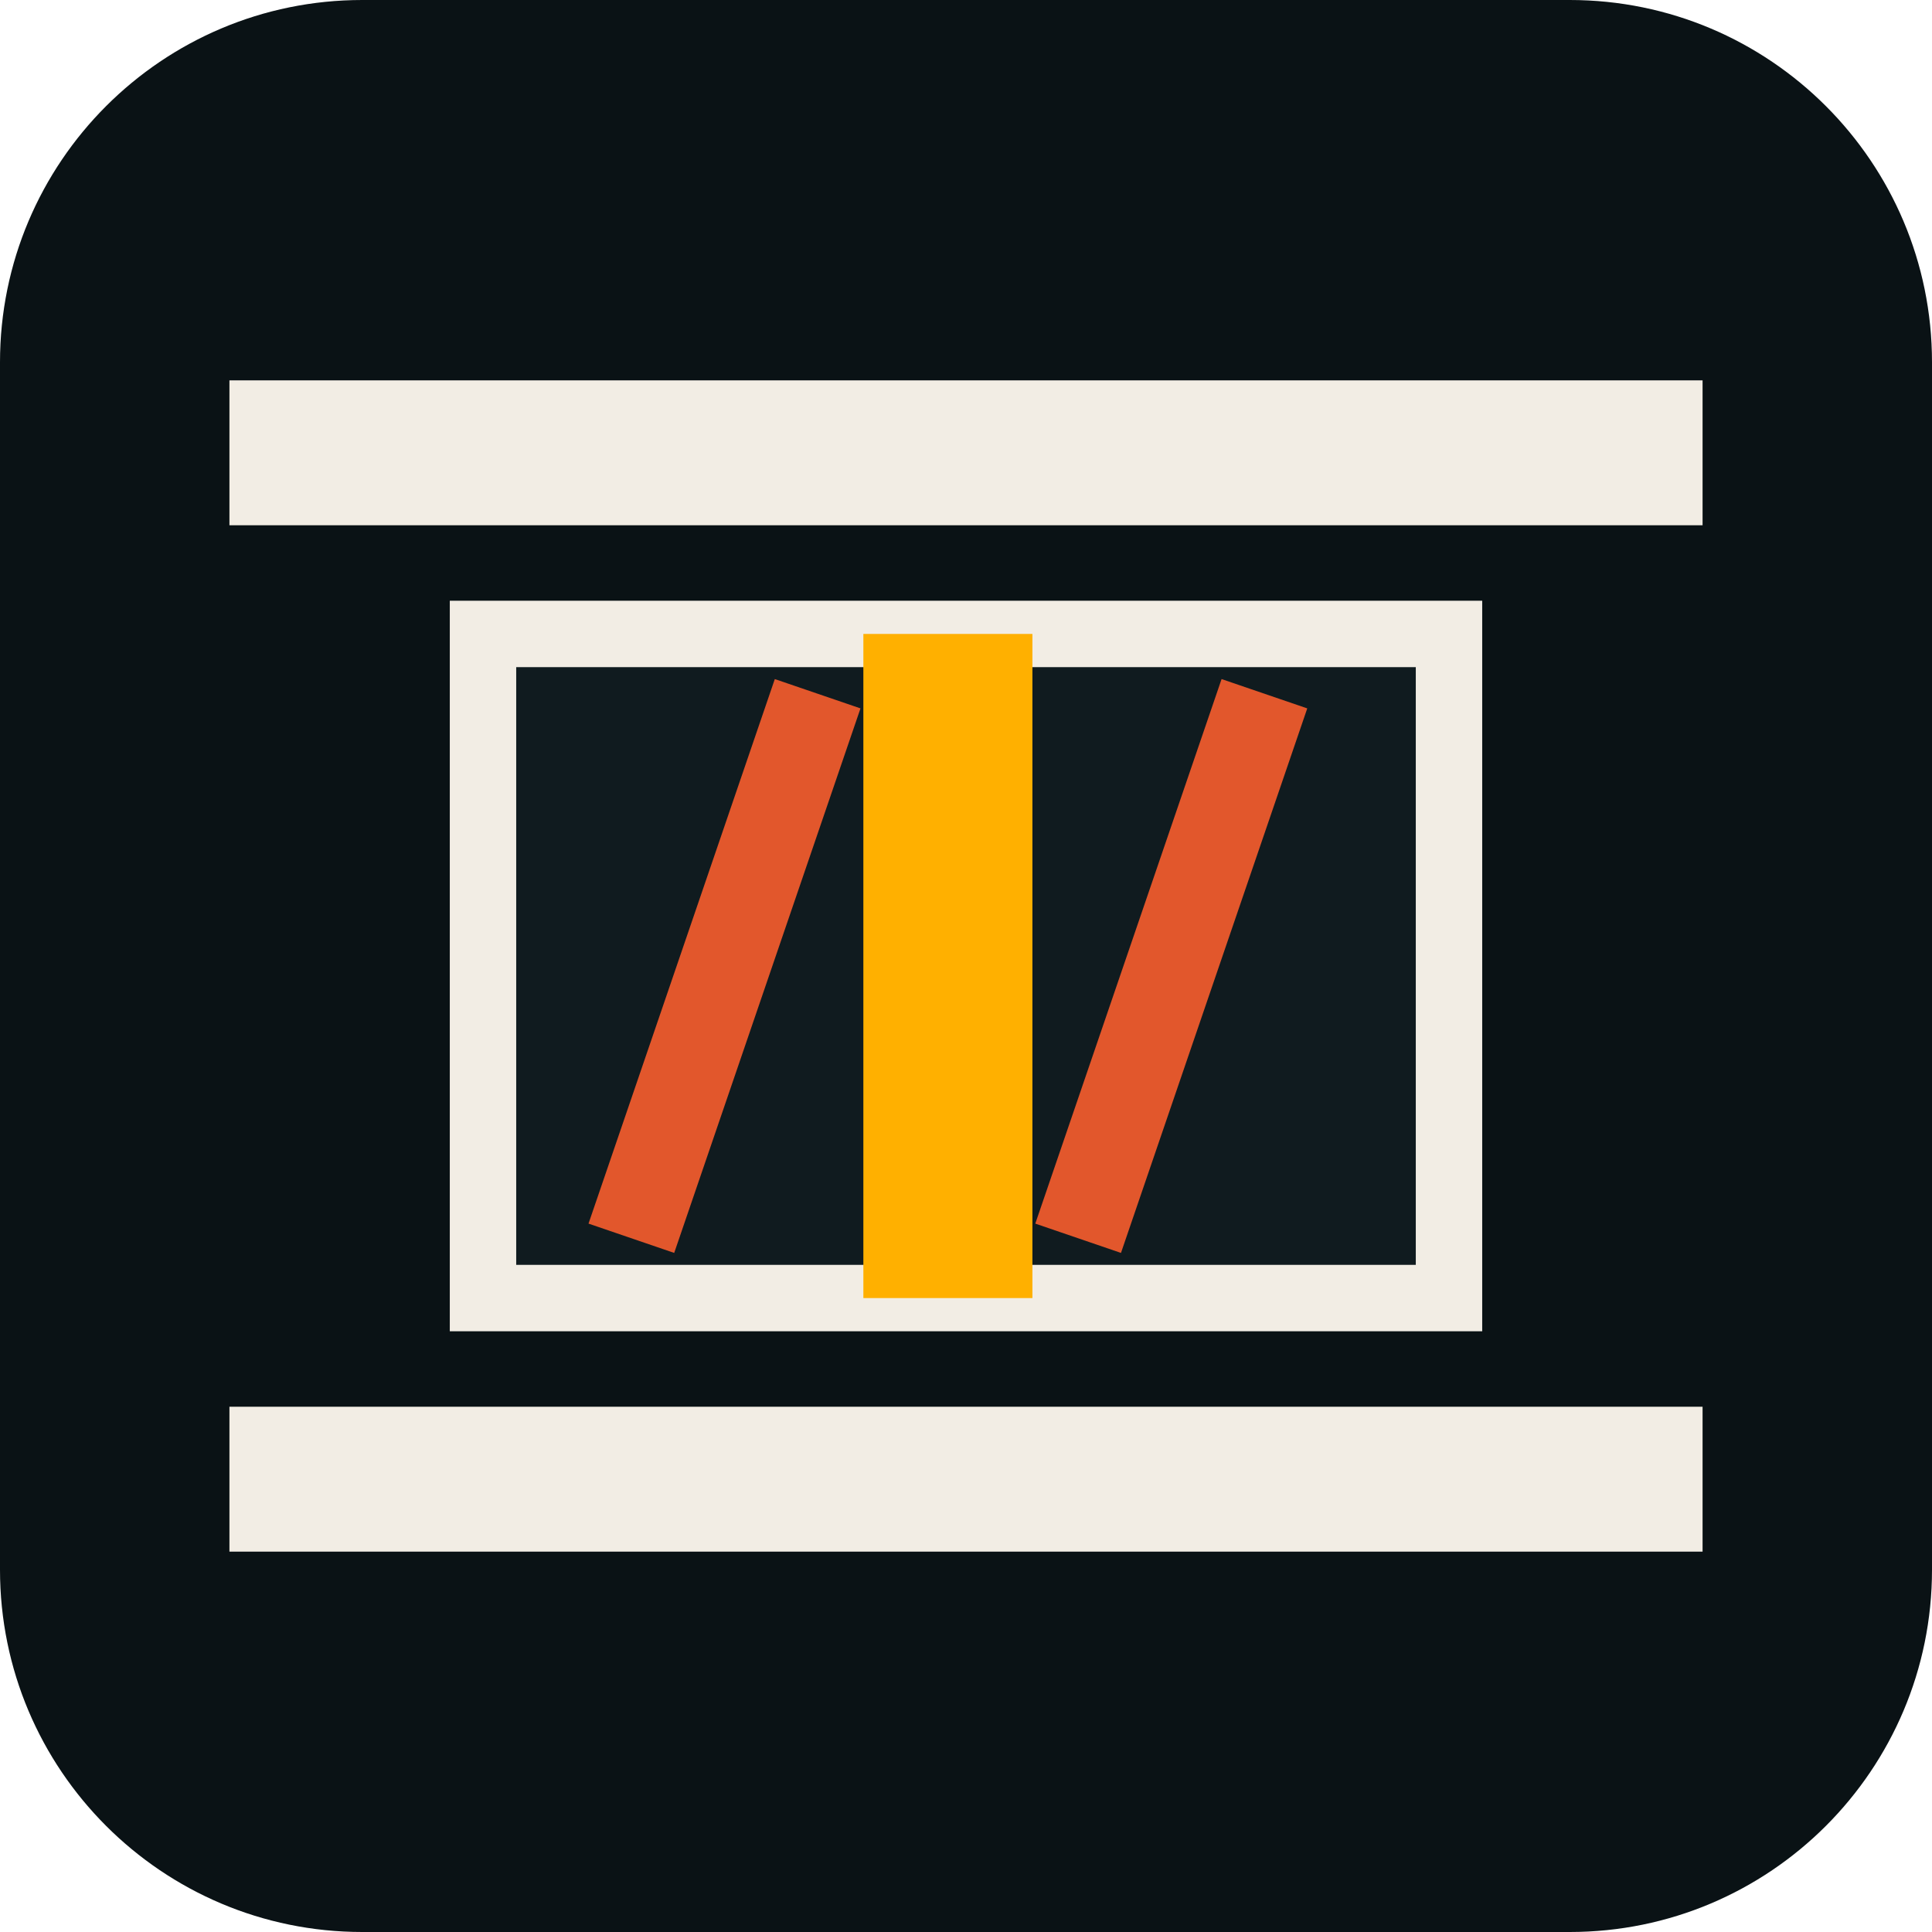
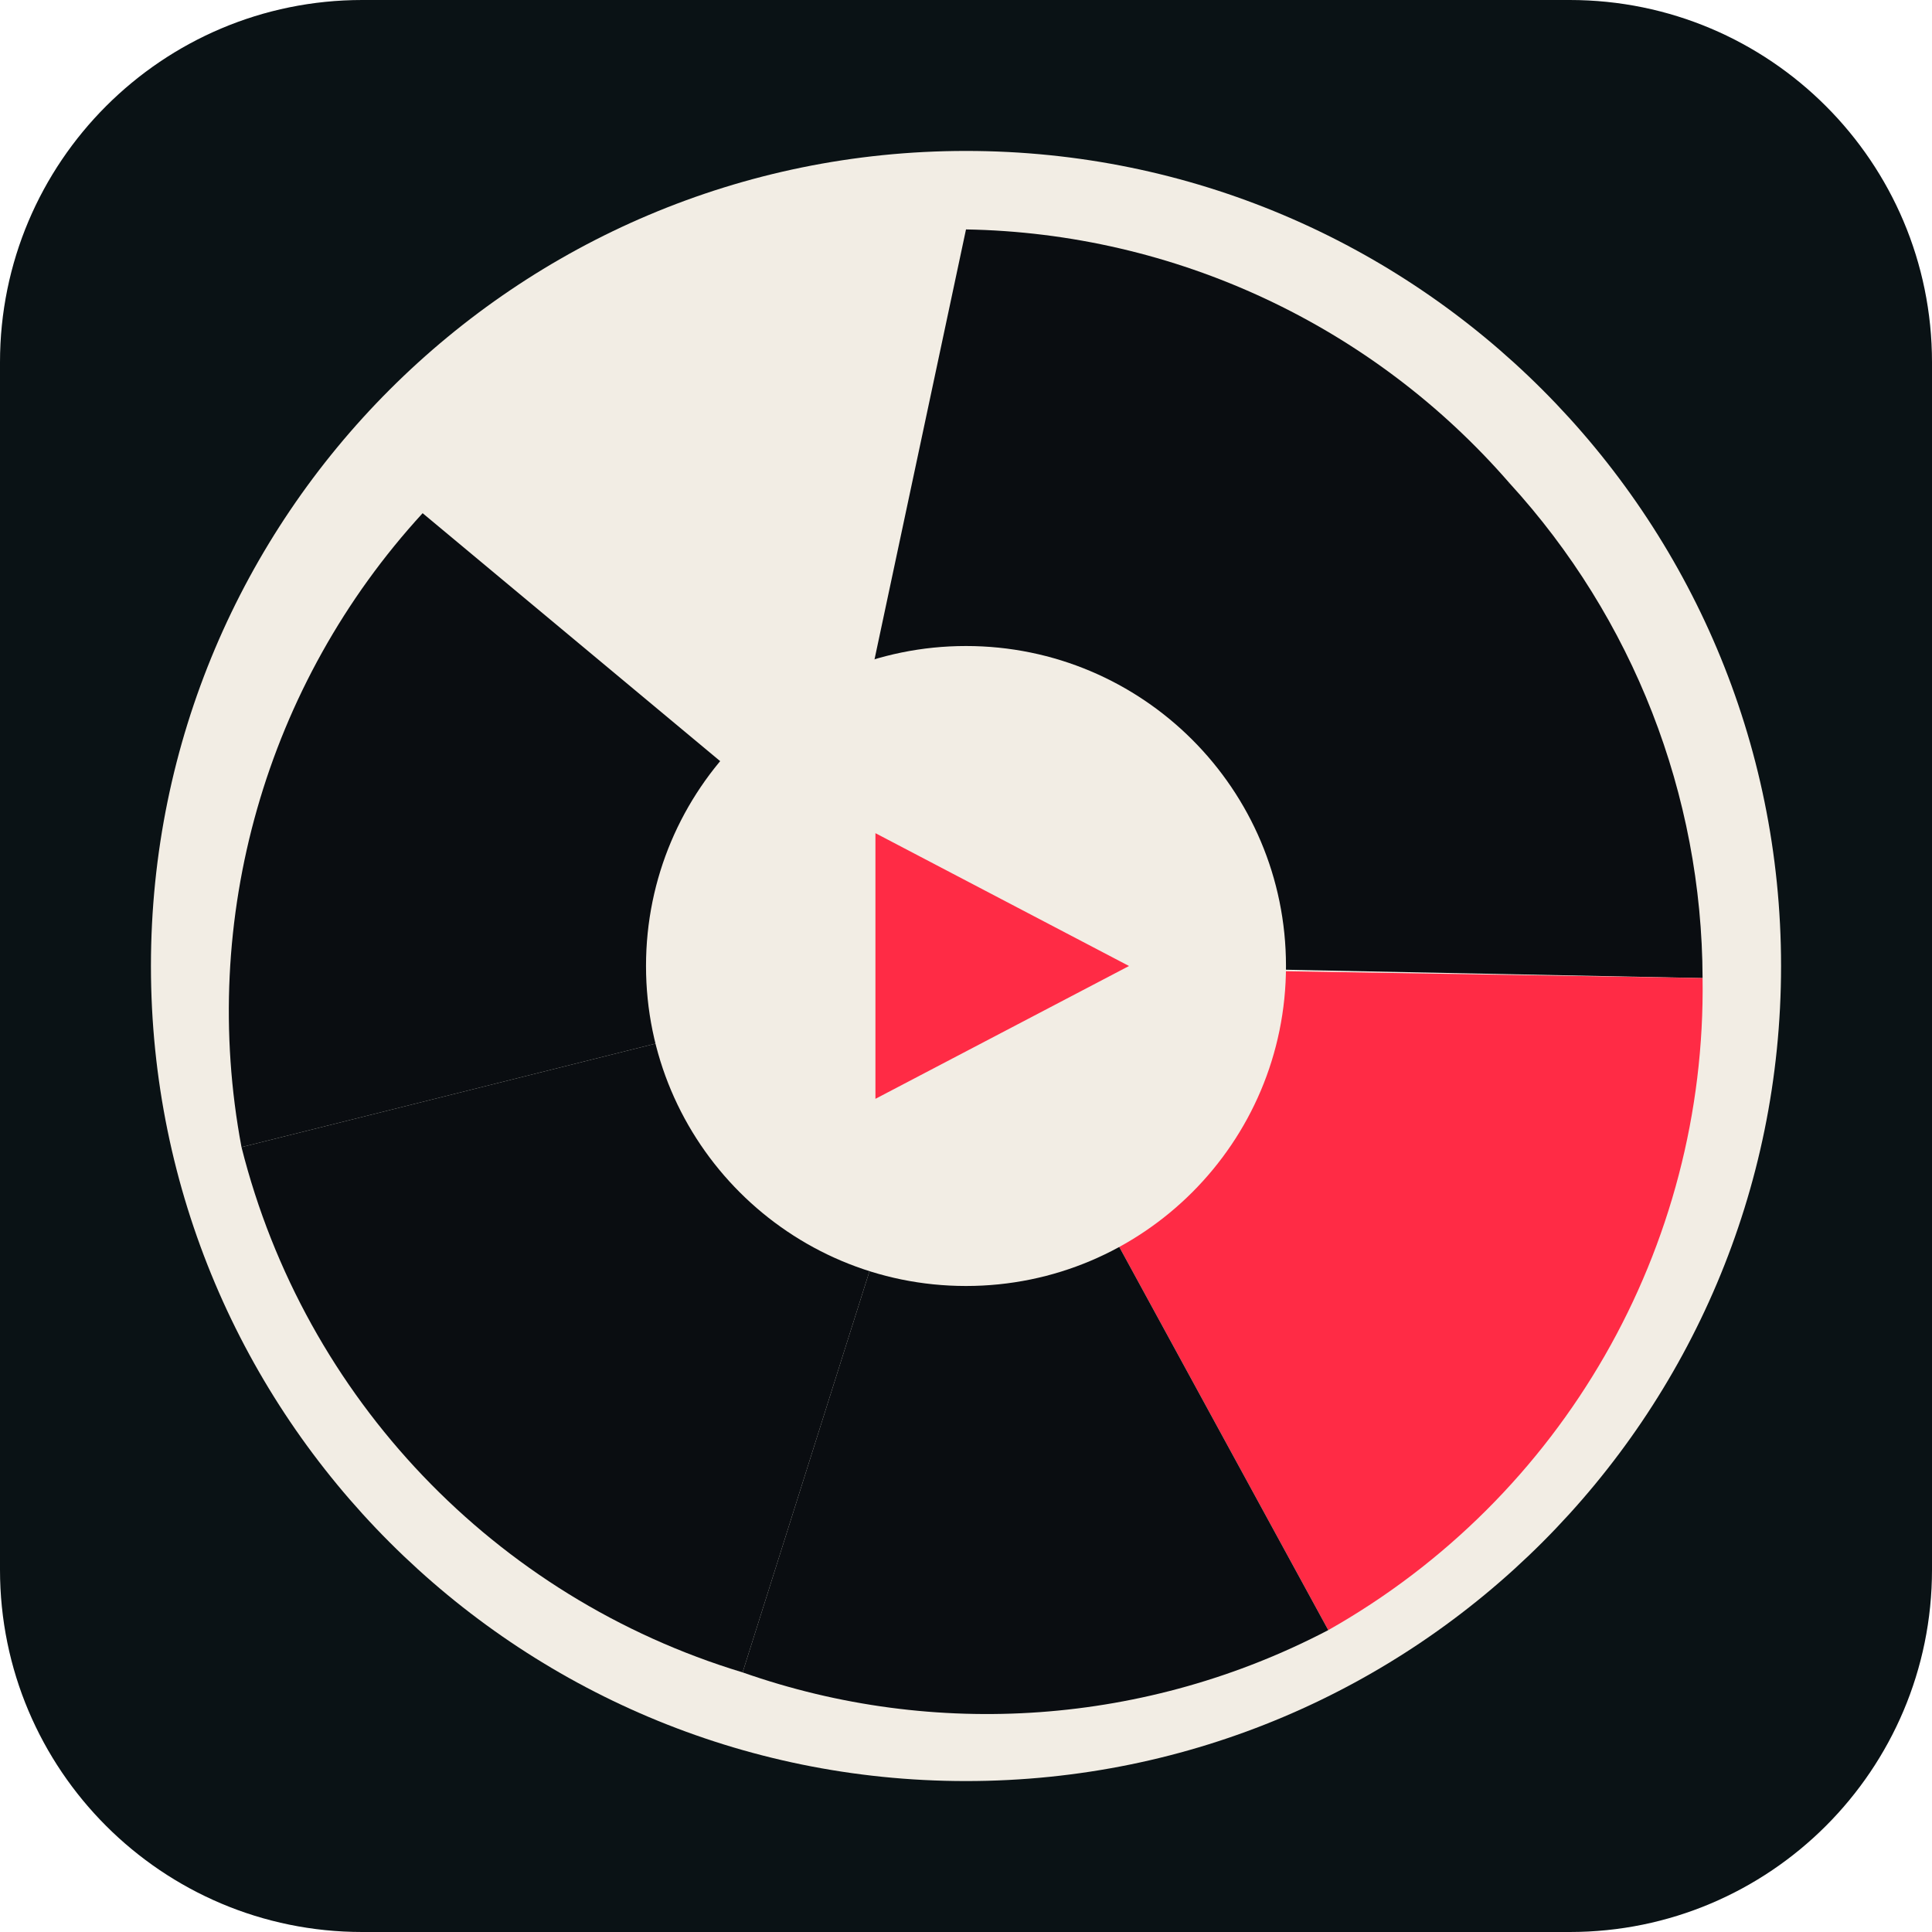
<svg xmlns="http://www.w3.org/2000/svg" viewBox="0 0 32 32" role="img" aria-labelledby="title desc">
  <rect width="32" height="32" rx="6" fill="#0a1215" />
-   <path d="M5 7.5h22M5 24.5h22" fill="none" stroke="#f2ede4" stroke-width="2.4" stroke-linecap="square" />
-   <path d="M8 10.5h16v11H8z" fill="#101b1f" stroke="#f2ede4" stroke-width="1.1" />
-   <path d="M15.7 10.5v11" stroke="#ffb000" stroke-width="2.8" />
-   <path d="M13.3 12.2l-2.6 7.6M20.7 12.2l-2.6 7.6" stroke="#e2572c" stroke-width="1.5" stroke-linecap="square" />
+   <circle cx="16" cy="16" r="13.5" fill="#f2ede4" />
+   <path d="M16 3.8A12.2 12.2 0 0 1 25 8L18.2 16l-4.2-2.8z" fill="#0a0d11" />
+   <path d="M25 8a12.2 12.2 0 0 1 3.2 8.2L18.2 16l.6-5z" fill="#0a0d11" />
+   <path d="M28.2 16.2A12.2 12.2 0 0 1 22 27l-6-11z" fill="#ff2b45" />
+   <path d="M22 27a12.2 12.2 0 0 1-9.7.7L16 16z" fill="#0a0d11" />
+   <path d="M12.3 27.7A12.2 12.2 0 0 1 4 19l12-3z" fill="#0a0d11" />
+   <path d="M4 19A12.2 12.2 0 0 1 7 8.5L16 16z" fill="#0a0d11" />
+   <circle cx="16" cy="16" r="5.3" fill="#f2ede4" />
+   <path d="M14.5 13.8l4.2 2.2-4.2 2.2z" fill="#ff2b45" />
</svg>
